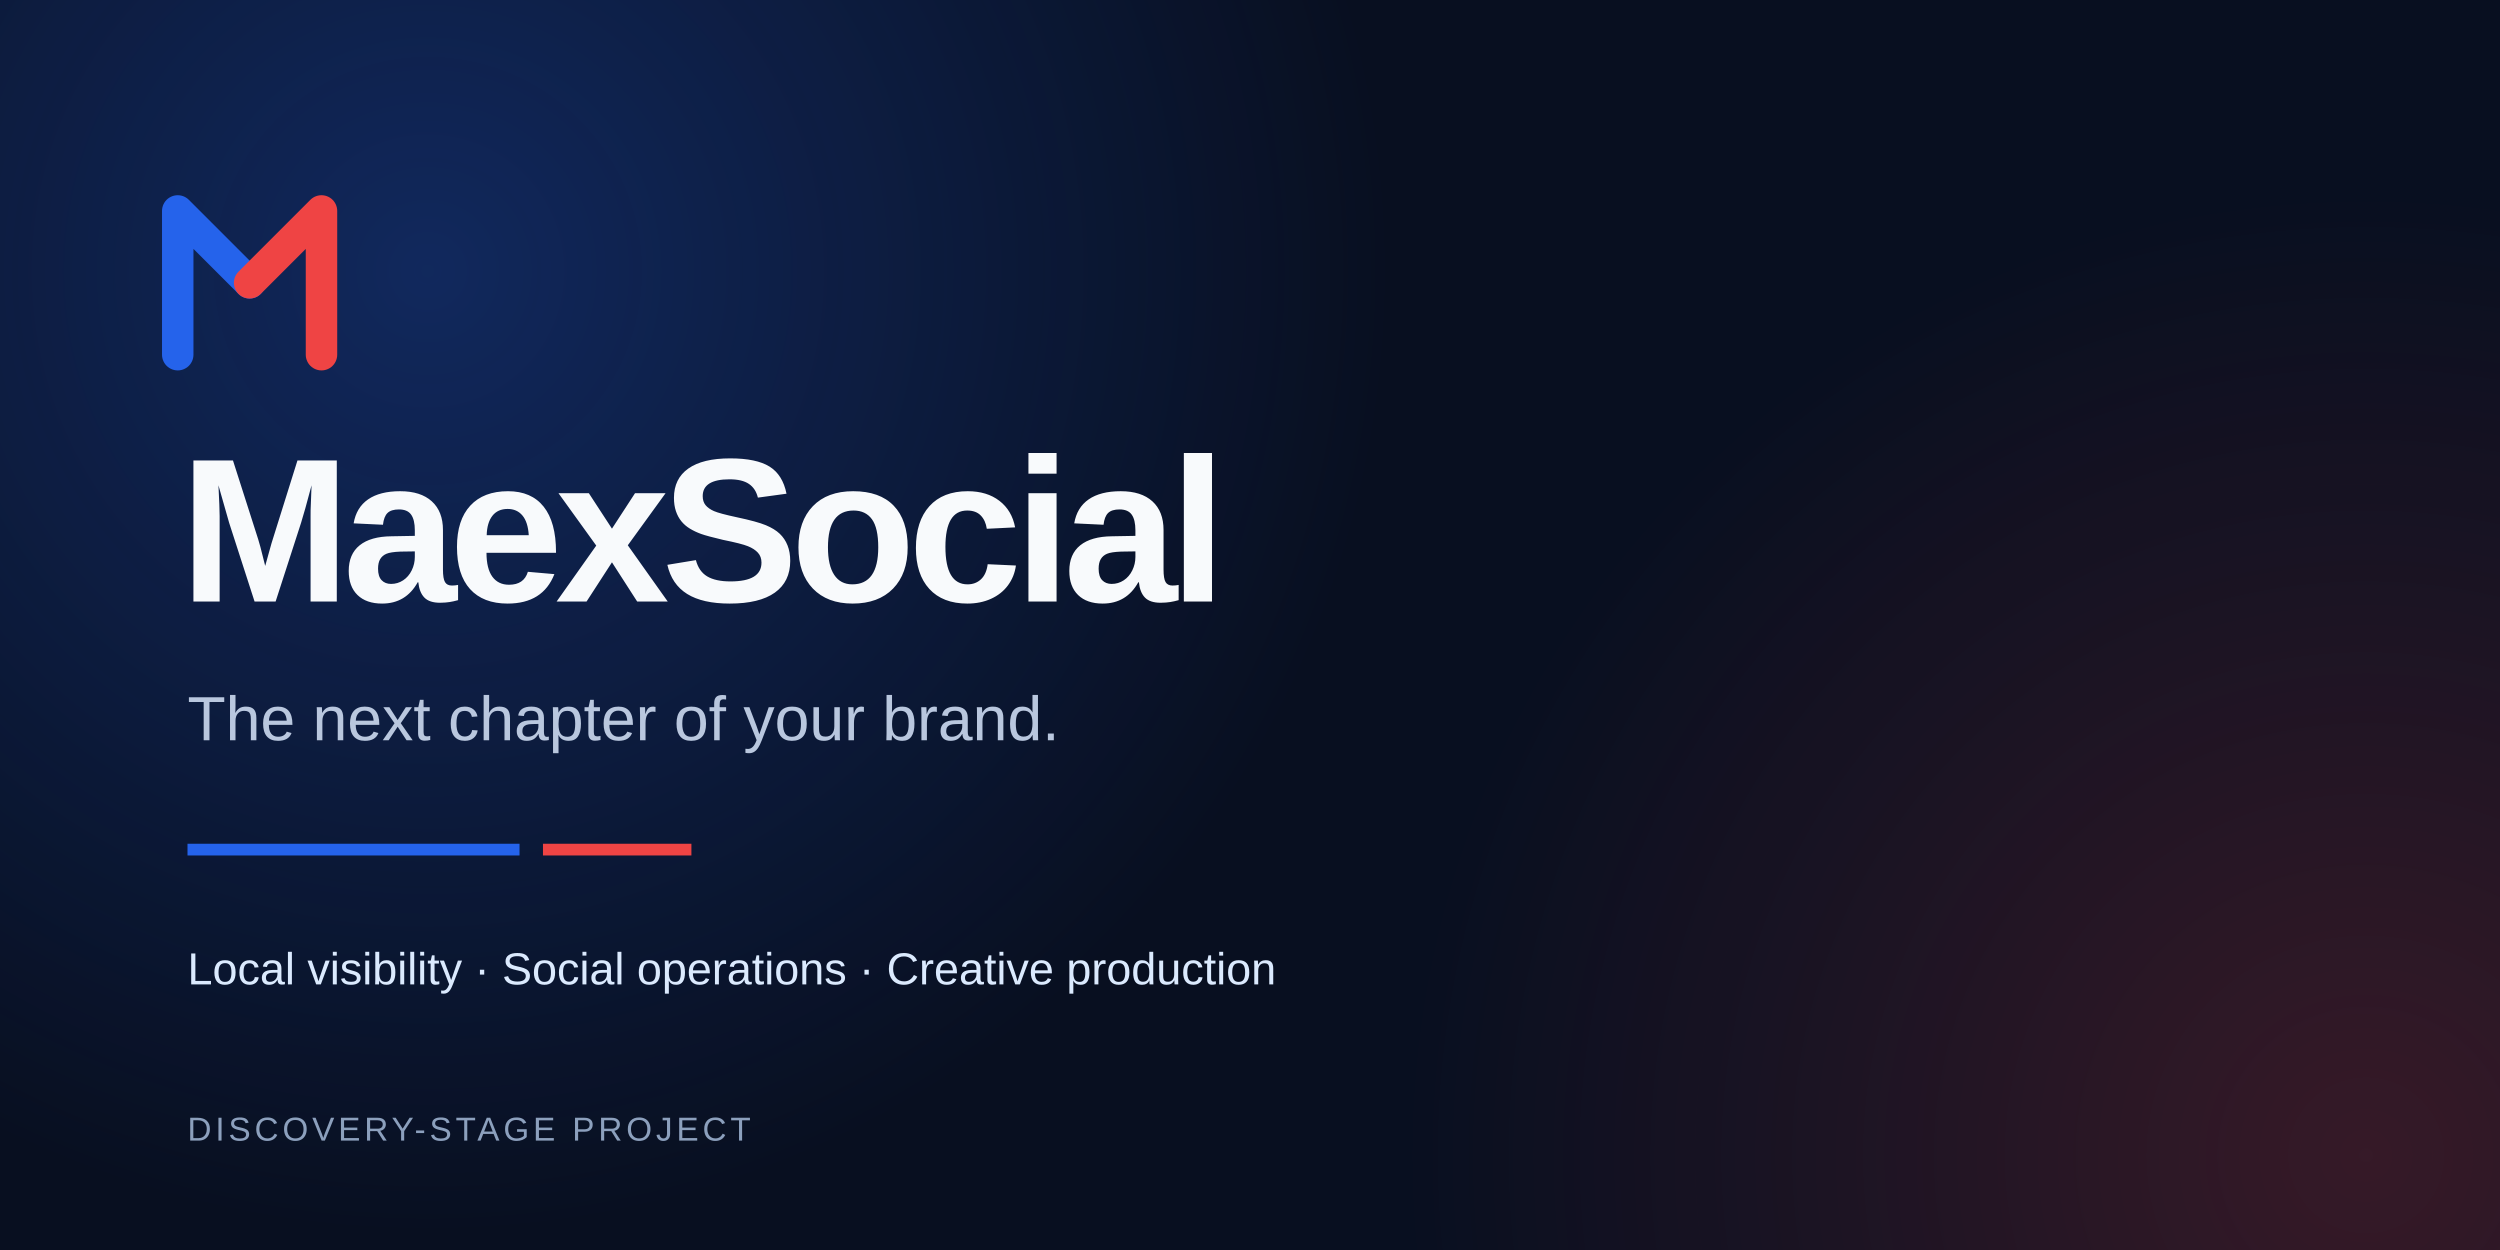
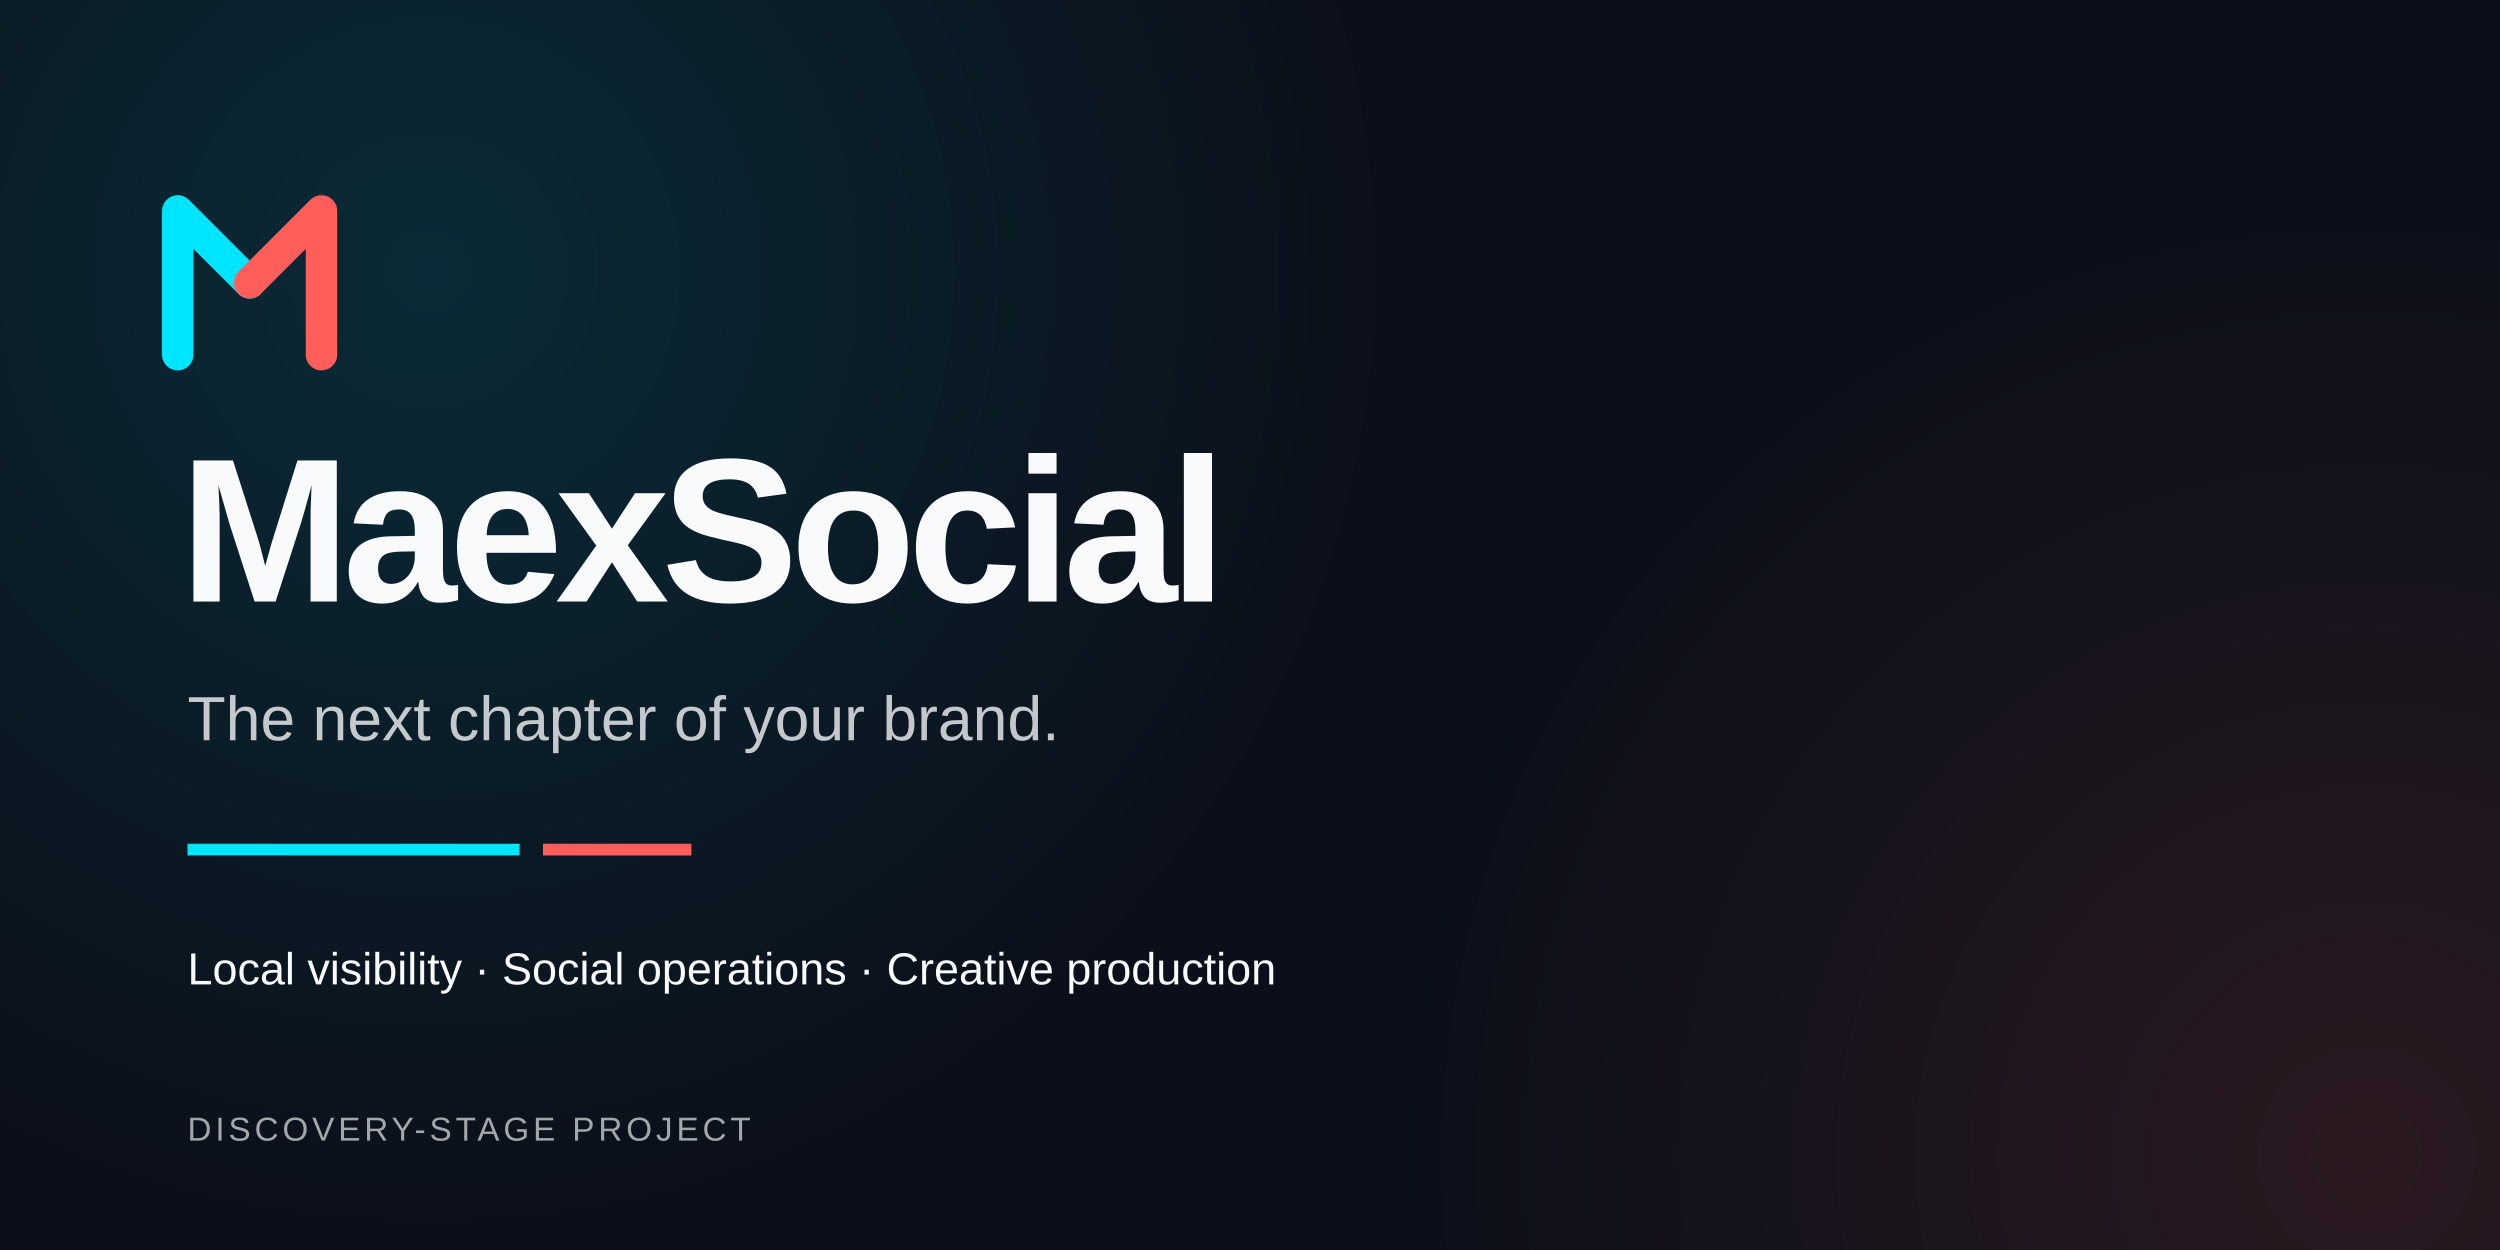
<svg xmlns="http://www.w3.org/2000/svg" width="1280" height="640" viewBox="0 0 1280 640" role="img" aria-labelledby="title desc">
  <defs>
    <radialGradient id="b">
-       <stop stop-color="#2563EB" stop-opacity=".30" />
-       <stop offset="1" stop-color="#2563EB" stop-opacity="0" />
+       <stop stop-color="#00E5FF" stop-opacity=".13" />
+       <stop offset="1" stop-color="#00E5FF" stop-opacity="0" />
    </radialGradient>
    <radialGradient id="r">
-       <stop stop-color="#EF4444" stop-opacity=".20" />
-       <stop offset="1" stop-color="#EF4444" stop-opacity="0" />
+       <stop stop-color="#FF5E5B" stop-opacity=".13" />
+       <stop offset="1" stop-color="#FF5E5B" stop-opacity="0" />
    </radialGradient>
  </defs>
-   <rect width="1280" height="640" fill="#080F20" />
+   <rect width="1280" height="640" fill="#0B0F19" />
  <circle cx="220" cy="140" r="490" fill="url(#b)" />
  <circle cx="1210" cy="590" r="490" fill="url(#r)" />
  <g transform="translate(91 108) scale(1.15)">
-     <path d="M0 64V0l32 32" fill="none" stroke="#2563EB" stroke-width="14" stroke-linecap="round" stroke-linejoin="round" />
-     <path d="M32 32L64 0v64" fill="none" stroke="#EF4444" stroke-width="14" stroke-linecap="round" stroke-linejoin="round" />
+     <path d="M0 64V0l32 32" fill="none" stroke="#00E5FF" stroke-width="14" stroke-linecap="round" stroke-linejoin="round" />
+     <path d="M32 32L64 0v64" fill="none" stroke="#FF5E5B" stroke-width="14" stroke-linecap="round" stroke-linejoin="round" />
  </g>
  <g font-family="Segoe UI,Arial,sans-serif">
    <text x="92" y="308" fill="#F8FAFC" font-size="105" font-weight="700" letter-spacing="-4">MaexSocial</text>
-     <text x="96" y="379" fill="#B9C7DE" font-size="32">The next chapter of your brand.</text>
-     <path d="M96 435h170" stroke="#2563EB" stroke-width="6" />
-     <path d="M278 435h76" stroke="#EF4444" stroke-width="6" />
-     <text x="96" y="504" fill="#DBEAFE" font-size="23">Local visibility · Social operations · Creative production</text>
-     <text x="96" y="584" fill="#8CA0BD" font-size="17" letter-spacing="2">DISCOVERY-STAGE PROJECT</text>
+     <text x="96" y="379" fill="#F8FAFC" fill-opacity=".78" font-size="32">The next chapter of your brand.</text>
+     <path d="M96 435h170" stroke="#00E5FF" stroke-width="6" />
+     <path d="M278 435h76" stroke="#FF5E5B" stroke-width="6" />
+     <text x="96" y="504" fill="#F8FAFC" font-size="23">Local visibility · Social operations · Creative production</text>
+     <text x="96" y="584" fill="#F8FAFC" fill-opacity=".64" font-size="17" letter-spacing="2">DISCOVERY-STAGE PROJECT</text>
  </g>
</svg>
